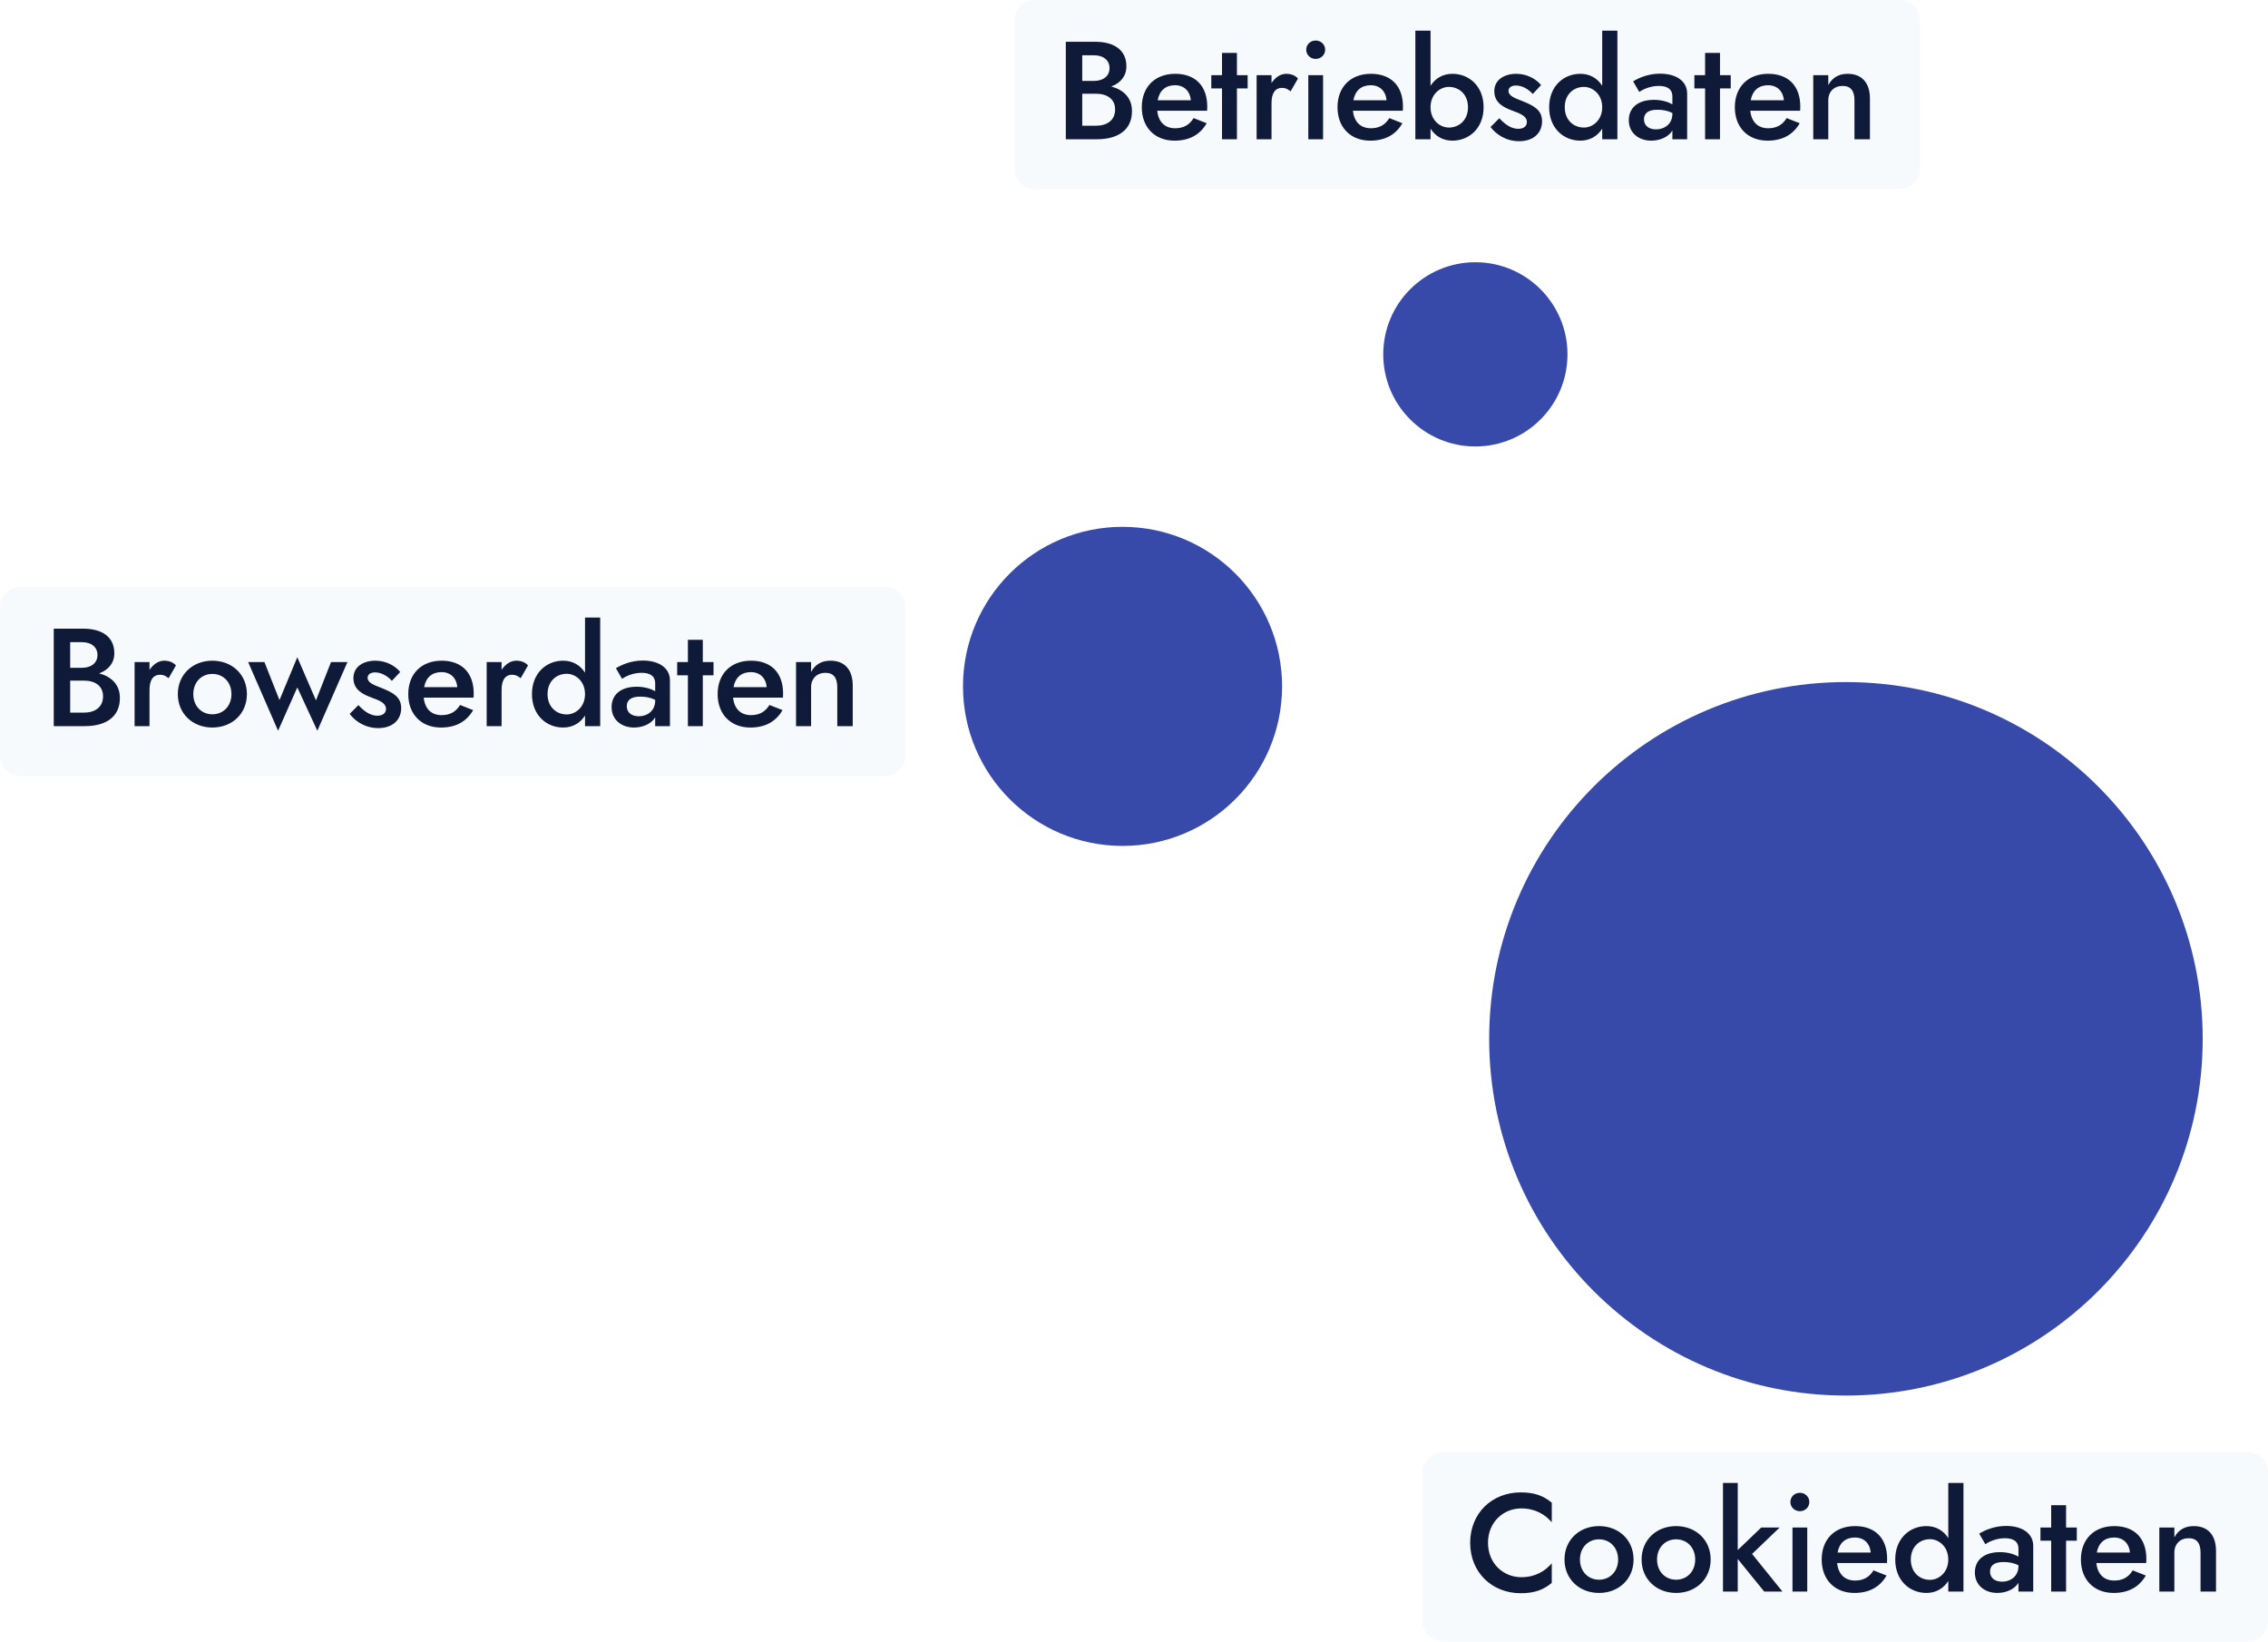
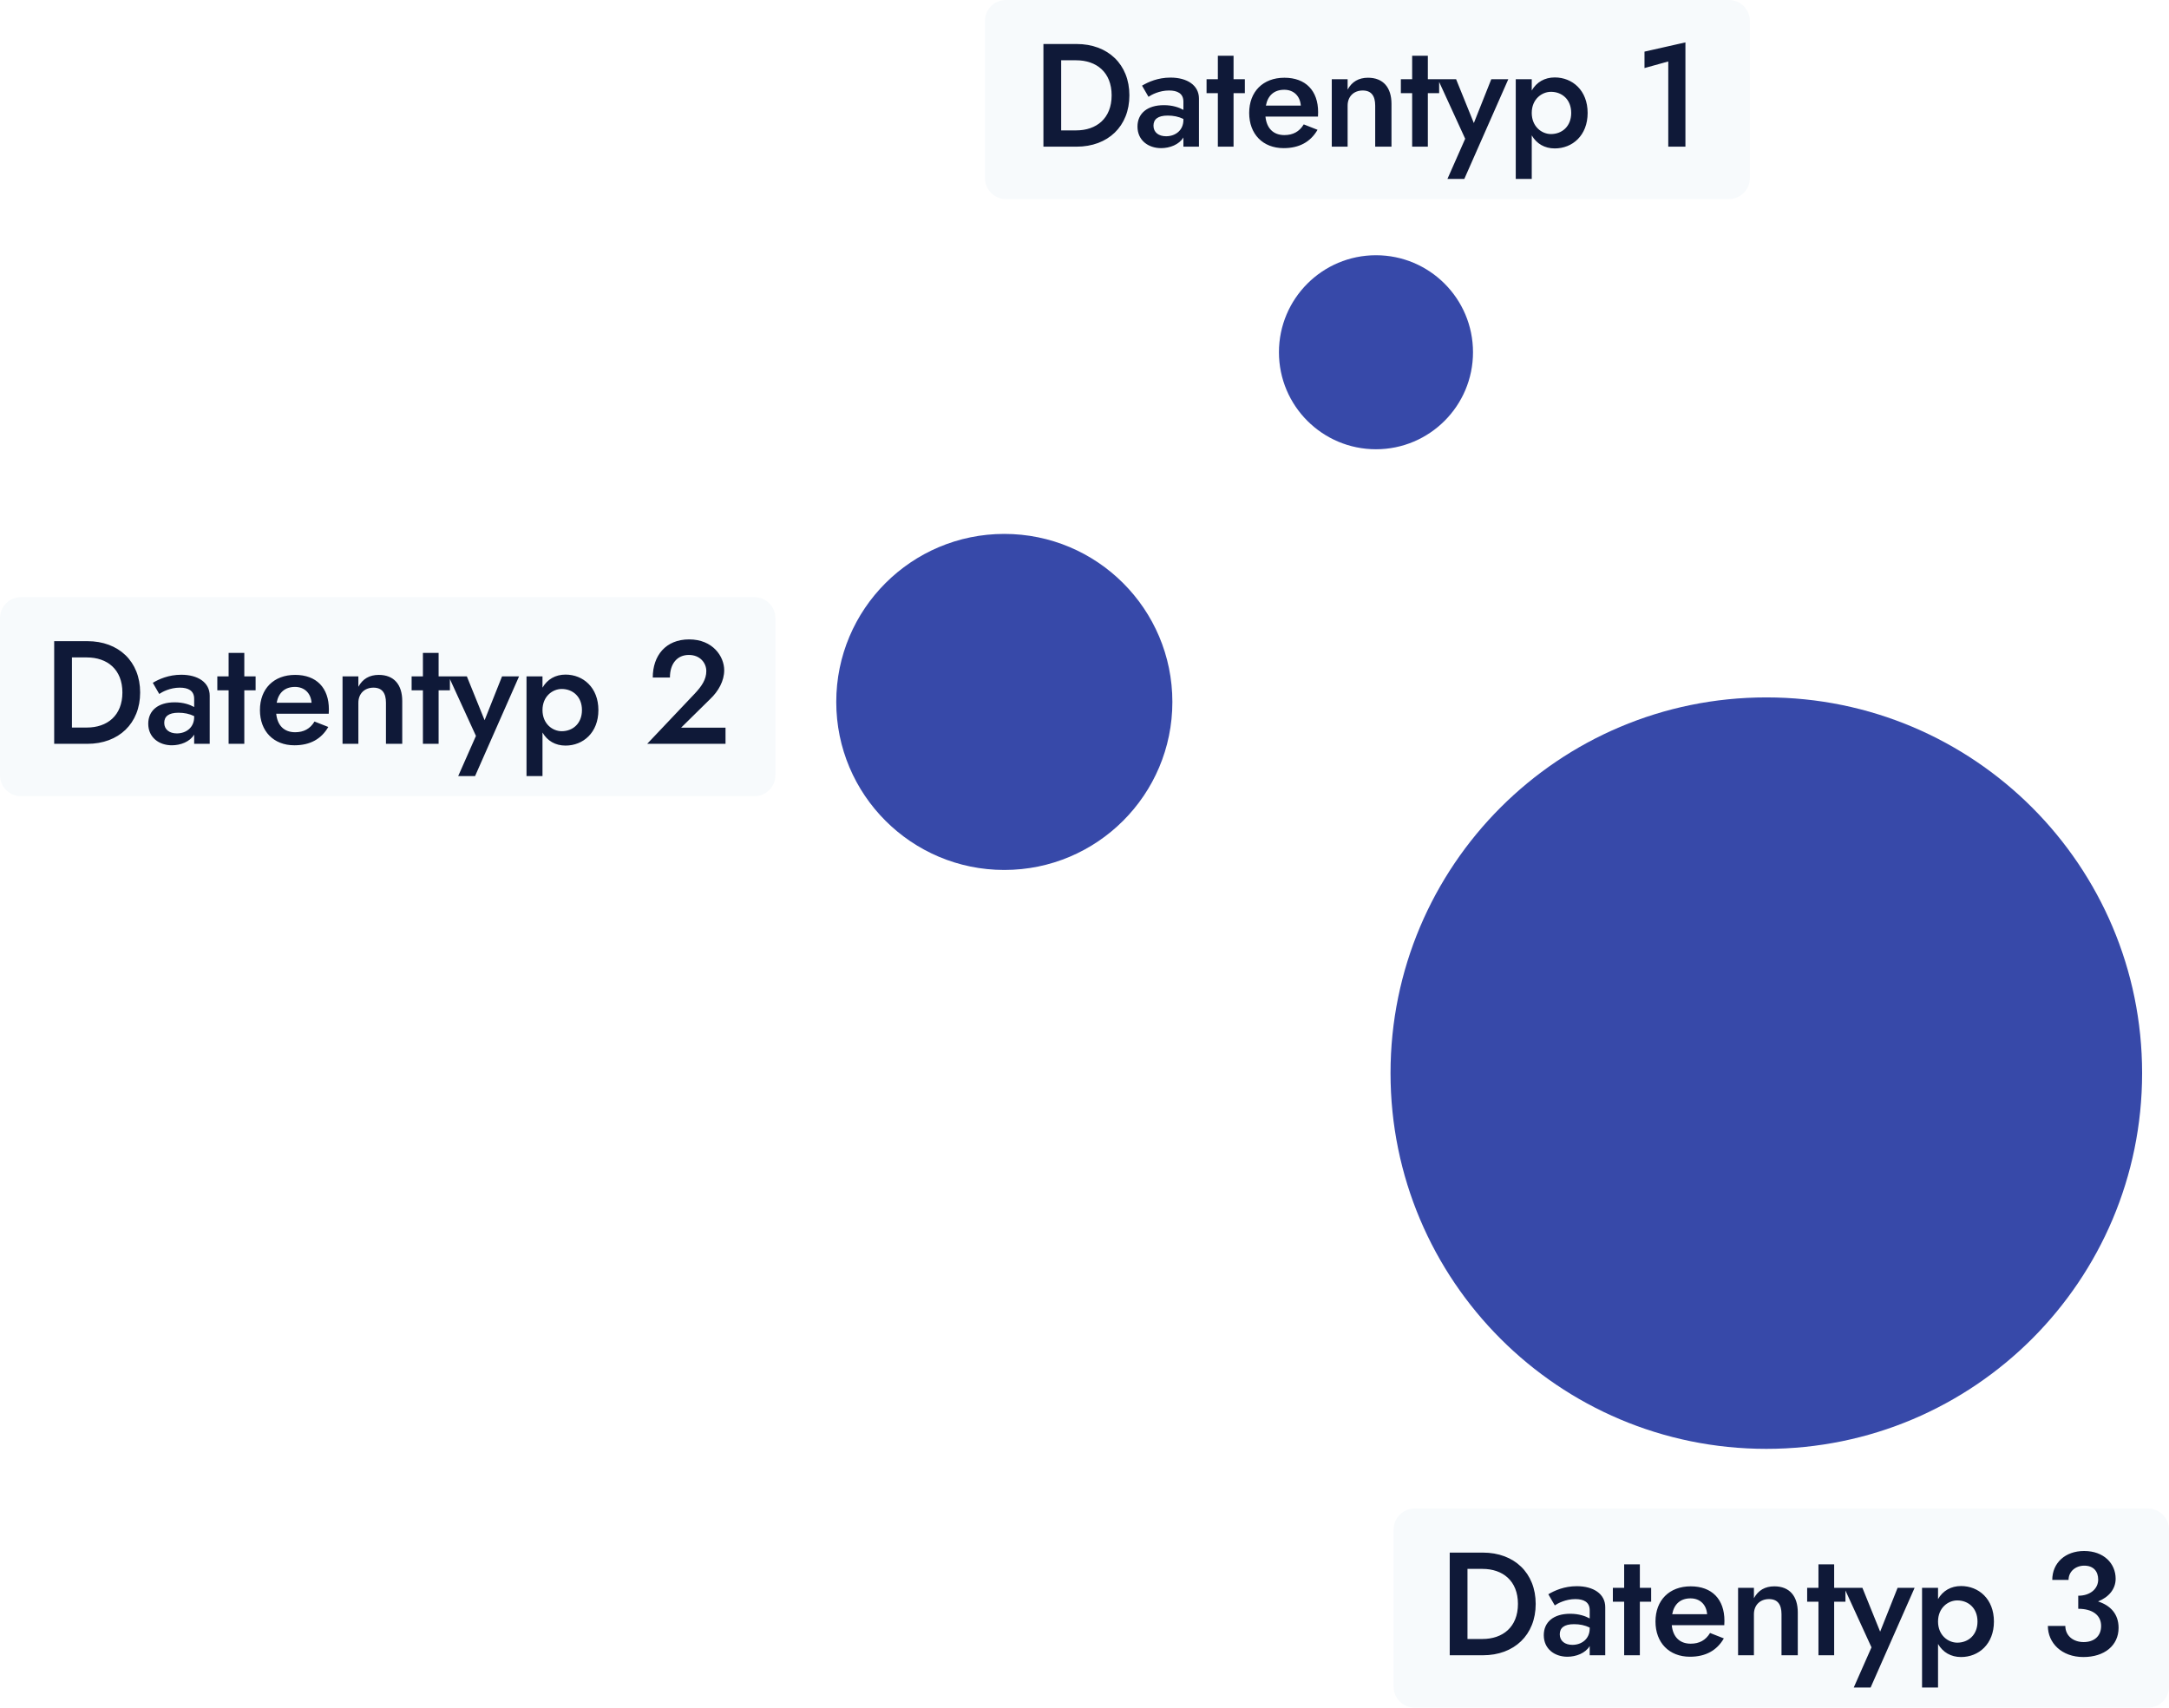
- <svg xmlns="http://www.w3.org/2000/svg" width="228" height="165" viewBox="0 0 228 165" fill="none">
-   <path d="M112.847 85.04C121.705 85.04 128.886 77.86 128.886 69.002C128.886 60.144 121.705 52.963 112.847 52.963C103.989 52.963 96.809 60.144 96.809 69.002C96.809 77.86 103.989 85.04 112.847 85.04Z" fill="#3749A9" />
-   <path d="M148.317 44.883C153.431 44.883 157.577 40.737 157.577 35.623C157.577 30.509 153.431 26.363 148.317 26.363C143.202 26.363 139.057 30.509 139.057 35.623C139.057 40.737 143.202 44.883 148.317 44.883Z" fill="#3749A9" />
-   <path d="M185.57 140.297C205.377 140.297 221.434 124.24 221.434 104.433C221.434 84.626 205.377 68.569 185.57 68.569C165.763 68.569 149.706 84.626 149.706 104.433C149.706 124.24 165.763 140.297 185.57 140.297Z" fill="#3749A9" />
-   <rect x="143" y="146" width="85" height="19" rx="2" fill="#F7FAFC" />
-   <path d="M149.587 155.1C149.587 153.014 151.141 151.642 152.933 151.642C154.319 151.642 155.327 152.244 155.999 153.042V151.068C155.187 150.396 154.305 150.032 152.877 150.032C149.993 150.032 147.795 152.118 147.795 155.1C147.795 158.082 149.993 160.168 152.877 160.168C154.305 160.168 155.187 159.804 155.999 159.132V157.158C155.327 157.956 154.319 158.558 152.933 158.558C151.141 158.558 149.587 157.186 149.587 155.1ZM157.278 156.78C157.278 158.754 158.776 160.14 160.75 160.14C162.724 160.14 164.222 158.754 164.222 156.78C164.222 154.806 162.724 153.42 160.75 153.42C158.776 153.42 157.278 154.806 157.278 156.78ZM158.832 156.78C158.832 155.576 159.658 154.75 160.75 154.75C161.842 154.75 162.668 155.576 162.668 156.78C162.668 157.984 161.842 158.81 160.75 158.81C159.658 158.81 158.832 157.984 158.832 156.78ZM165.027 156.78C165.027 158.754 166.525 160.14 168.499 160.14C170.473 160.14 171.971 158.754 171.971 156.78C171.971 154.806 170.473 153.42 168.499 153.42C166.525 153.42 165.027 154.806 165.027 156.78ZM166.581 156.78C166.581 155.576 167.407 154.75 168.499 154.75C169.591 154.75 170.417 155.576 170.417 156.78C170.417 157.984 169.591 158.81 168.499 158.81C167.407 158.81 166.581 157.984 166.581 156.78ZM177.06 153.56L174.694 155.828V149.08H173.21V160H174.694V156.724L177.354 160H179.188L176.136 156.22L178.908 153.56H177.06ZM179.987 150.998C179.987 151.516 180.407 151.922 180.939 151.922C181.471 151.922 181.891 151.516 181.891 150.998C181.891 150.48 181.471 150.074 180.939 150.074C180.407 150.074 179.987 150.48 179.987 150.998ZM180.197 153.56V160H181.681V153.56H180.197ZM186.422 160.14C187.906 160.14 188.984 159.552 189.656 158.39L188.34 157.872C187.92 158.572 187.304 158.894 186.492 158.894C185.442 158.894 184.798 158.25 184.686 157.13H189.698C189.698 157.06 189.712 156.878 189.712 156.71C189.712 154.652 188.522 153.42 186.492 153.42C184.448 153.42 183.132 154.75 183.132 156.78C183.132 158.796 184.434 160.14 186.422 160.14ZM186.478 154.568C187.374 154.568 187.99 155.156 188.06 156.08H184.728C184.91 155.1 185.526 154.568 186.478 154.568ZM190.525 156.78C190.525 158.894 191.981 160.14 193.661 160.14C194.599 160.14 195.369 159.706 195.859 158.936V160H197.385V149.08H195.859V154.624C195.369 153.854 194.599 153.42 193.661 153.42C191.981 153.42 190.525 154.666 190.525 156.78ZM192.093 156.78C192.093 155.492 192.975 154.736 194.025 154.736C194.893 154.736 195.859 155.464 195.859 156.78C195.859 158.096 194.893 158.824 194.025 158.824C192.975 158.824 192.093 158.068 192.093 156.78ZM199.582 155.24C199.862 155.044 200.618 154.638 201.542 154.638C202.34 154.638 202.914 154.918 202.914 155.702V156.486C202.508 156.262 201.892 156.038 201.052 156.038C199.456 156.038 198.532 156.836 198.532 158.082C198.532 159.398 199.568 160.14 200.786 160.14C201.612 160.14 202.508 159.804 202.914 159.118V160H204.398V155.408C204.398 154.134 203.264 153.406 201.682 153.406C200.478 153.406 199.554 153.826 198.966 154.176L199.582 155.24ZM200.058 157.998C200.058 157.396 200.464 157.032 201.416 157.032C201.962 157.032 202.452 157.13 202.914 157.354V157.452C202.914 158.432 202.158 159.006 201.262 159.006C200.562 159.006 200.058 158.642 200.058 157.998ZM205.125 153.56V154.89H206.203V160H207.701V154.89H208.779V153.56H207.701V151.32H206.203V153.56H205.125ZM212.481 160.14C213.965 160.14 215.043 159.552 215.715 158.39L214.399 157.872C213.979 158.572 213.363 158.894 212.551 158.894C211.501 158.894 210.857 158.25 210.745 157.13H215.757C215.757 157.06 215.771 156.878 215.771 156.71C215.771 154.652 214.581 153.42 212.551 153.42C210.507 153.42 209.191 154.75 209.191 156.78C209.191 158.796 210.493 160.14 212.481 160.14ZM212.537 154.568C213.433 154.568 214.049 155.156 214.119 156.08H210.787C210.969 155.1 211.585 154.568 212.537 154.568ZM221.219 156.08V160H222.773V155.912C222.773 154.358 221.989 153.42 220.533 153.42C219.651 153.42 218.993 153.798 218.587 154.554V153.56H217.075V160H218.587V156.08C218.587 155.212 219.175 154.638 220.029 154.638C220.841 154.638 221.219 155.142 221.219 156.08Z" fill="#0F1938" />
-   <rect x="102" width="91" height="19" rx="2" fill="#F7FAFC" />
-   <path d="M113.795 11.172C113.795 9.8 112.913 9.016 111.709 8.694C112.661 8.344 113.235 7.644 113.235 6.664C113.235 4.998 111.961 4.2 110.099 4.2H107.145V14H110.267C112.325 14 113.795 13.118 113.795 11.172ZM109.987 5.558C110.897 5.558 111.541 6.034 111.541 6.846C111.541 7.658 110.897 8.134 109.987 8.134H108.797V5.558H109.987ZM108.797 12.642V9.422H110.169C111.289 9.422 112.101 9.94 112.101 11.004C112.101 12.096 111.289 12.642 110.169 12.642H108.797ZM118.073 14.14C119.557 14.14 120.635 13.552 121.307 12.39L119.991 11.872C119.571 12.572 118.955 12.894 118.143 12.894C117.093 12.894 116.449 12.25 116.337 11.13H121.349C121.349 11.06 121.363 10.878 121.363 10.71C121.363 8.652 120.173 7.42 118.143 7.42C116.099 7.42 114.783 8.75 114.783 10.78C114.783 12.796 116.085 14.14 118.073 14.14ZM118.129 8.568C119.025 8.568 119.641 9.156 119.711 10.08H116.379C116.561 9.1 117.177 8.568 118.129 8.568ZM121.771 7.56V8.89H122.849V14H124.347V8.89H125.425V7.56H124.347V5.32H122.849V7.56H121.771ZM129.743 9.184L130.485 7.896C130.191 7.56 129.757 7.42 129.295 7.42C128.749 7.42 128.203 7.77 127.825 8.344V7.56H126.327V14H127.825V10.374C127.825 9.45 128.133 8.834 128.889 8.834C129.253 8.834 129.463 8.96 129.743 9.184ZM131.313 4.998C131.313 5.516 131.733 5.922 132.265 5.922C132.797 5.922 133.217 5.516 133.217 4.998C133.217 4.48 132.797 4.074 132.265 4.074C131.733 4.074 131.313 4.48 131.313 4.998ZM131.523 7.56V14H133.007V7.56H131.523ZM137.748 14.14C139.232 14.14 140.31 13.552 140.982 12.39L139.666 11.872C139.246 12.572 138.63 12.894 137.818 12.894C136.768 12.894 136.124 12.25 136.012 11.13H141.024C141.024 11.06 141.038 10.878 141.038 10.71C141.038 8.652 139.848 7.42 137.818 7.42C135.774 7.42 134.458 8.75 134.458 10.78C134.458 12.796 135.76 14.14 137.748 14.14ZM137.804 8.568C138.7 8.568 139.316 9.156 139.386 10.08H136.054C136.236 9.1 136.852 8.568 137.804 8.568ZM149.145 10.78C149.145 8.666 147.689 7.42 146.009 7.42C145.071 7.42 144.301 7.854 143.811 8.624V3.08H142.285V14H143.811V12.936C144.301 13.706 145.071 14.14 146.009 14.14C147.689 14.14 149.145 12.894 149.145 10.78ZM147.577 10.78C147.577 12.068 146.695 12.824 145.645 12.824C144.777 12.824 143.811 12.096 143.811 10.78C143.811 9.464 144.777 8.736 145.645 8.736C146.695 8.736 147.577 9.492 147.577 10.78ZM150.725 11.886L149.843 12.768C150.403 13.51 151.397 14.196 152.727 14.196C154.127 14.196 155.023 13.398 155.023 12.18C155.023 11.018 154.113 10.598 153.049 10.164C152.251 9.856 151.649 9.632 151.649 9.142C151.649 8.792 151.957 8.596 152.391 8.596C153.021 8.596 153.665 8.96 154.085 9.45L154.925 8.554C154.393 7.91 153.483 7.42 152.433 7.42C151.243 7.42 150.221 8.008 150.221 9.17C150.221 10.346 151.173 10.808 152.055 11.13C152.909 11.438 153.497 11.704 153.497 12.264C153.497 12.684 153.175 12.95 152.629 12.95C151.971 12.95 151.355 12.572 150.725 11.886ZM155.735 10.78C155.735 12.894 157.191 14.14 158.871 14.14C159.809 14.14 160.579 13.706 161.069 12.936V14H162.595V3.08H161.069V8.624C160.579 7.854 159.809 7.42 158.871 7.42C157.191 7.42 155.735 8.666 155.735 10.78ZM157.303 10.78C157.303 9.492 158.185 8.736 159.235 8.736C160.103 8.736 161.069 9.464 161.069 10.78C161.069 12.096 160.103 12.824 159.235 12.824C158.185 12.824 157.303 12.068 157.303 10.78ZM164.792 9.24C165.072 9.044 165.828 8.638 166.752 8.638C167.55 8.638 168.124 8.918 168.124 9.702V10.486C167.718 10.262 167.102 10.038 166.262 10.038C164.666 10.038 163.742 10.836 163.742 12.082C163.742 13.398 164.778 14.14 165.996 14.14C166.822 14.14 167.718 13.804 168.124 13.118V14H169.608V9.408C169.608 8.134 168.474 7.406 166.892 7.406C165.688 7.406 164.764 7.826 164.176 8.176L164.792 9.24ZM165.268 11.998C165.268 11.396 165.674 11.032 166.626 11.032C167.172 11.032 167.662 11.13 168.124 11.354V11.452C168.124 12.432 167.368 13.006 166.472 13.006C165.772 13.006 165.268 12.642 165.268 11.998ZM170.334 7.56V8.89H171.412V14H172.91V8.89H173.988V7.56H172.91V5.32H171.412V7.56H170.334ZM177.691 14.14C179.175 14.14 180.253 13.552 180.925 12.39L179.609 11.872C179.189 12.572 178.573 12.894 177.761 12.894C176.711 12.894 176.067 12.25 175.955 11.13H180.967C180.967 11.06 180.981 10.878 180.981 10.71C180.981 8.652 179.791 7.42 177.761 7.42C175.717 7.42 174.401 8.75 174.401 10.78C174.401 12.796 175.703 14.14 177.691 14.14ZM177.747 8.568C178.643 8.568 179.259 9.156 179.329 10.08H175.997C176.179 9.1 176.795 8.568 177.747 8.568ZM186.428 10.08V14H187.982V9.912C187.982 8.358 187.198 7.42 185.742 7.42C184.86 7.42 184.202 7.798 183.796 8.554V7.56H182.284V14H183.796V10.08C183.796 9.212 184.384 8.638 185.238 8.638C186.05 8.638 186.428 9.142 186.428 10.08Z" fill="#0F1938" />
-   <rect y="59" width="91" height="19" rx="2" fill="#F7FAFC" />
-   <path d="M12.053 70.172C12.053 68.8 11.171 68.016 9.967 67.694C10.919 67.344 11.493 66.644 11.493 65.664C11.493 63.998 10.219 63.2 8.357 63.2H5.403V73H8.525C10.583 73 12.053 72.118 12.053 70.172ZM8.245 64.558C9.155 64.558 9.799 65.034 9.799 65.846C9.799 66.658 9.155 67.134 8.245 67.134H7.055V64.558H8.245ZM7.055 71.642V68.422H8.427C9.547 68.422 10.359 68.94 10.359 70.004C10.359 71.096 9.547 71.642 8.427 71.642H7.055ZM16.948 68.184L17.689 66.896C17.395 66.56 16.962 66.42 16.5 66.42C15.954 66.42 15.408 66.77 15.03 67.344V66.56H13.531V73H15.03V69.374C15.03 68.45 15.338 67.834 16.093 67.834C16.457 67.834 16.668 67.96 16.948 68.184ZM17.878 69.78C17.878 71.754 19.376 73.14 21.35 73.14C23.324 73.14 24.822 71.754 24.822 69.78C24.822 67.806 23.324 66.42 21.35 66.42C19.376 66.42 17.878 67.806 17.878 69.78ZM19.432 69.78C19.432 68.576 20.258 67.75 21.35 67.75C22.442 67.75 23.268 68.576 23.268 69.78C23.268 70.984 22.442 71.81 21.35 71.81C20.258 71.81 19.432 70.984 19.432 69.78ZM24.946 66.56L27.956 73.462L29.888 69.108L31.904 73.462L34.928 66.56H33.276L31.764 70.41L29.888 66.07L28.096 70.382L26.584 66.56H24.946ZM36.032 70.886L35.151 71.768C35.711 72.51 36.705 73.196 38.035 73.196C39.434 73.196 40.331 72.398 40.331 71.18C40.331 70.018 39.42 69.598 38.356 69.164C37.559 68.856 36.956 68.632 36.956 68.142C36.956 67.792 37.264 67.596 37.699 67.596C38.328 67.596 38.972 67.96 39.392 68.45L40.233 67.554C39.7 66.91 38.791 66.42 37.74 66.42C36.55 66.42 35.529 67.008 35.529 68.17C35.529 69.346 36.48 69.808 37.362 70.13C38.217 70.438 38.804 70.704 38.804 71.264C38.804 71.684 38.483 71.95 37.937 71.95C37.279 71.95 36.663 71.572 36.032 70.886ZM44.332 73.14C45.816 73.14 46.894 72.552 47.566 71.39L46.25 70.872C45.83 71.572 45.214 71.894 44.402 71.894C43.352 71.894 42.708 71.25 42.596 70.13H47.608C47.608 70.06 47.622 69.878 47.622 69.71C47.622 67.652 46.432 66.42 44.402 66.42C42.358 66.42 41.042 67.75 41.042 69.78C41.042 71.796 42.344 73.14 44.332 73.14ZM44.388 67.568C45.284 67.568 45.9 68.156 45.97 69.08H42.638C42.82 68.1 43.436 67.568 44.388 67.568ZM52.341 68.184L53.083 66.896C52.789 66.56 52.355 66.42 51.893 66.42C51.347 66.42 50.801 66.77 50.423 67.344V66.56H48.925V73H50.423V69.374C50.423 68.45 50.731 67.834 51.487 67.834C51.851 67.834 52.061 67.96 52.341 68.184ZM53.477 69.78C53.477 71.894 54.933 73.14 56.613 73.14C57.551 73.14 58.321 72.706 58.811 71.936V73H60.337V62.08H58.811V67.624C58.321 66.854 57.551 66.42 56.613 66.42C54.933 66.42 53.477 67.666 53.477 69.78ZM55.045 69.78C55.045 68.492 55.927 67.736 56.977 67.736C57.845 67.736 58.811 68.464 58.811 69.78C58.811 71.096 57.845 71.824 56.977 71.824C55.927 71.824 55.045 71.068 55.045 69.78ZM62.533 68.24C62.813 68.044 63.569 67.638 64.493 67.638C65.291 67.638 65.865 67.918 65.865 68.702V69.486C65.459 69.262 64.843 69.038 64.003 69.038C62.407 69.038 61.483 69.836 61.483 71.082C61.483 72.398 62.519 73.14 63.737 73.14C64.563 73.14 65.459 72.804 65.865 72.118V73H67.349V68.408C67.349 67.134 66.215 66.406 64.633 66.406C63.429 66.406 62.505 66.826 61.917 67.176L62.533 68.24ZM63.009 70.998C63.009 70.396 63.415 70.032 64.367 70.032C64.913 70.032 65.403 70.13 65.865 70.354V70.452C65.865 71.432 65.109 72.006 64.213 72.006C63.513 72.006 63.009 71.642 63.009 70.998ZM68.076 66.56V67.89H69.154V73H70.652V67.89H71.73V66.56H70.652V64.32H69.154V66.56H68.076ZM75.433 73.14C76.917 73.14 77.995 72.552 78.667 71.39L77.351 70.872C76.931 71.572 76.315 71.894 75.503 71.894C74.453 71.894 73.809 71.25 73.697 70.13H78.709C78.709 70.06 78.723 69.878 78.723 69.71C78.723 67.652 77.533 66.42 75.503 66.42C73.459 66.42 72.143 67.75 72.143 69.78C72.143 71.796 73.445 73.14 75.433 73.14ZM75.489 67.568C76.385 67.568 77.001 68.156 77.071 69.08H73.739C73.921 68.1 74.537 67.568 75.489 67.568ZM84.17 69.08V73H85.724V68.912C85.724 67.358 84.94 66.42 83.484 66.42C82.602 66.42 81.944 66.798 81.538 67.554V66.56H80.026V73H81.538V69.08C81.538 68.212 82.126 67.638 82.98 67.638C83.792 67.638 84.17 68.142 84.17 69.08Z" fill="#0F1938" />
+ <svg xmlns="http://www.w3.org/2000/svg" width="207" height="163" viewBox="0 0 207 163" fill="none">
+   <path d="M95.847 83.04C104.705 83.04 111.886 75.86 111.886 67.002C111.886 58.144 104.705 50.963 95.847 50.963C86.989 50.963 79.809 58.144 79.809 67.002C79.809 75.86 86.989 83.04 95.847 83.04Z" fill="#3749A9" />
+   <path d="M131.317 42.883C136.431 42.883 140.577 38.737 140.577 33.623C140.577 28.509 136.431 24.363 131.317 24.363C126.202 24.363 122.057 28.509 122.057 33.623C122.057 38.737 126.202 42.883 131.317 42.883Z" fill="#3749A9" />
+   <path d="M168.57 138.297C188.377 138.297 204.434 122.24 204.434 102.433C204.434 82.626 188.377 66.569 168.57 66.569C148.763 66.569 132.706 82.626 132.706 102.433C132.706 122.24 148.763 138.297 168.57 138.297Z" fill="#3749A9" />
+   <rect x="133" y="144" width="74" height="19" rx="2" fill="#F7FAFC" />
+   <path d="M141.52 158C144.516 158 146.56 156.054 146.56 153.1C146.56 150.146 144.516 148.2 141.52 148.2H138.356V158H141.52ZM141.478 149.754C143.41 149.754 144.866 150.888 144.866 153.1C144.866 155.312 143.41 156.446 141.478 156.446H140.05V149.754H141.478ZM148.382 153.24C148.662 153.044 149.418 152.638 150.342 152.638C151.14 152.638 151.714 152.918 151.714 153.702V154.486C151.308 154.262 150.692 154.038 149.852 154.038C148.256 154.038 147.332 154.836 147.332 156.082C147.332 157.398 148.368 158.14 149.586 158.14C150.412 158.14 151.308 157.804 151.714 157.118V158H153.198V153.408C153.198 152.134 152.064 151.406 150.482 151.406C149.278 151.406 148.354 151.826 147.766 152.176L148.382 153.24ZM148.858 155.998C148.858 155.396 149.264 155.032 150.216 155.032C150.762 155.032 151.252 155.13 151.714 155.354V155.452C151.714 156.432 150.958 157.006 150.062 157.006C149.362 157.006 148.858 156.642 148.858 155.998ZM153.925 151.56V152.89H155.003V158H156.501V152.89H157.579V151.56H156.501V149.32H155.003V151.56H153.925ZM161.282 158.14C162.766 158.14 163.844 157.552 164.516 156.39L163.2 155.872C162.78 156.572 162.164 156.894 161.352 156.894C160.302 156.894 159.658 156.25 159.546 155.13H164.558C164.558 155.06 164.572 154.878 164.572 154.71C164.572 152.652 163.382 151.42 161.352 151.42C159.308 151.42 157.992 152.75 157.992 154.78C157.992 156.796 159.294 158.14 161.282 158.14ZM161.338 152.568C162.234 152.568 162.85 153.156 162.92 154.08H159.588C159.77 153.1 160.386 152.568 161.338 152.568ZM170.019 154.08V158H171.573V153.912C171.573 152.358 170.789 151.42 169.333 151.42C168.451 151.42 167.793 151.798 167.387 152.554V151.56H165.875V158H167.387V154.08C167.387 153.212 167.975 152.638 168.829 152.638C169.641 152.638 170.019 153.142 170.019 154.08ZM172.468 151.56V152.89H173.546V158H175.044V152.89H176.122V151.56H175.044V149.32H173.546V151.56H172.468ZM182.723 151.56H181.099L179.433 155.746L177.739 151.56H176.003L178.607 157.244L176.913 161.08H178.523L182.723 151.56ZM184.958 161.08V156.922C185.42 157.72 186.19 158.168 187.156 158.168C188.836 158.168 190.292 156.936 190.292 154.78C190.292 152.624 188.836 151.392 187.156 151.392C186.19 151.392 185.42 151.84 184.958 152.638V151.56H183.432V161.08H184.958ZM188.724 154.78C188.724 156.068 187.842 156.796 186.792 156.796C185.924 156.796 184.958 156.096 184.958 154.78C184.958 153.464 185.924 152.764 186.792 152.764C187.842 152.764 188.724 153.492 188.724 154.78ZM198.828 158.168C200.844 158.168 202.188 157.062 202.188 155.382C202.188 154.052 201.404 153.24 200.228 152.862C201.25 152.456 201.908 151.686 201.908 150.692C201.908 149.25 200.788 148.046 198.898 148.046C197.092 148.046 195.86 149.194 195.86 150.804H197.414C197.414 150.02 198.072 149.446 198.912 149.446C199.794 149.446 200.242 149.992 200.242 150.776C200.242 151.616 199.528 152.316 198.338 152.316V153.562C199.668 153.562 200.522 154.15 200.522 155.2C200.522 156.18 199.85 156.74 198.856 156.74C197.862 156.74 197.106 156.138 197.106 155.2H195.44C195.44 156.81 196.742 158.168 198.828 158.168Z" fill="#0F1938" />
+   <rect x="94" width="73" height="19" rx="2" fill="#F7FAFC" />
+   <path d="M102.744 14C105.74 14 107.784 12.054 107.784 9.1C107.784 6.146 105.74 4.2 102.744 4.2H99.58V14H102.744ZM102.702 5.754C104.634 5.754 106.09 6.888 106.09 9.1C106.09 11.312 104.634 12.446 102.702 12.446H101.274V5.754H102.702ZM109.607 9.24C109.887 9.044 110.643 8.638 111.567 8.638C112.365 8.638 112.939 8.918 112.939 9.702V10.486C112.533 10.262 111.917 10.038 111.077 10.038C109.481 10.038 108.557 10.836 108.557 12.082C108.557 13.398 109.593 14.14 110.811 14.14C111.637 14.14 112.533 13.804 112.939 13.118V14H114.423V9.408C114.423 8.134 113.289 7.406 111.707 7.406C110.503 7.406 109.579 7.826 108.991 8.176L109.607 9.24ZM110.083 11.998C110.083 11.396 110.489 11.032 111.441 11.032C111.987 11.032 112.477 11.13 112.939 11.354V11.452C112.939 12.432 112.183 13.006 111.287 13.006C110.587 13.006 110.083 12.642 110.083 11.998ZM115.149 7.56V8.89H116.227V14H117.725V8.89H118.803V7.56H117.725V5.32H116.227V7.56H115.149ZM122.506 14.14C123.99 14.14 125.068 13.552 125.74 12.39L124.424 11.872C124.004 12.572 123.388 12.894 122.576 12.894C121.526 12.894 120.882 12.25 120.77 11.13H125.782C125.782 11.06 125.796 10.878 125.796 10.71C125.796 8.652 124.606 7.42 122.576 7.42C120.532 7.42 119.216 8.75 119.216 10.78C119.216 12.796 120.518 14.14 122.506 14.14ZM122.562 8.568C123.458 8.568 124.074 9.156 124.144 10.08H120.812C120.994 9.1 121.61 8.568 122.562 8.568ZM131.243 10.08V14H132.797V9.912C132.797 8.358 132.013 7.42 130.557 7.42C129.675 7.42 129.017 7.798 128.611 8.554V7.56H127.099V14H128.611V10.08C128.611 9.212 129.199 8.638 130.053 8.638C130.865 8.638 131.243 9.142 131.243 10.08ZM133.692 7.56V8.89H134.77V14H136.268V8.89H137.346V7.56H136.268V5.32H134.77V7.56H133.692ZM143.947 7.56H142.323L140.657 11.746L138.963 7.56H137.227L139.831 13.244L138.137 17.08H139.747L143.947 7.56ZM146.183 17.08V12.922C146.645 13.72 147.415 14.168 148.381 14.168C150.061 14.168 151.517 12.936 151.517 10.78C151.517 8.624 150.061 7.392 148.381 7.392C147.415 7.392 146.645 7.84 146.183 8.638V7.56H144.657V17.08H146.183ZM149.949 10.78C149.949 12.068 149.067 12.796 148.017 12.796C147.149 12.796 146.183 12.096 146.183 10.78C146.183 9.464 147.149 8.764 148.017 8.764C149.067 8.764 149.949 9.492 149.949 10.78ZM156.944 6.496L159.212 5.866V14H160.85V4.046L156.944 4.928V6.496Z" fill="#0F1938" />
+   <rect y="57" width="74" height="19" rx="2" fill="#F7FAFC" />
+   <path d="M8.335 71C11.331 71 13.375 69.054 13.375 66.1C13.375 63.146 11.331 61.2 8.335 61.2H5.171V71H8.335ZM8.293 62.754C10.225 62.754 11.681 63.888 11.681 66.1C11.681 68.312 10.225 69.446 8.293 69.446H6.865V62.754H8.293ZM15.198 66.24C15.478 66.044 16.234 65.638 17.158 65.638C17.956 65.638 18.53 65.918 18.53 66.702V67.486C18.124 67.262 17.508 67.038 16.668 67.038C15.072 67.038 14.148 67.836 14.148 69.082C14.148 70.398 15.184 71.14 16.402 71.14C17.228 71.14 18.124 70.804 18.53 70.118V71H20.014V66.408C20.014 65.134 18.88 64.406 17.298 64.406C16.094 64.406 15.17 64.826 14.582 65.176L15.198 66.24ZM15.674 68.998C15.674 68.396 16.08 68.032 17.032 68.032C17.578 68.032 18.068 68.13 18.53 68.354V68.452C18.53 69.432 17.774 70.006 16.878 70.006C16.178 70.006 15.674 69.642 15.674 68.998ZM20.74 64.56V65.89H21.818V71H23.316V65.89H24.394V64.56H23.316V62.32H21.818V64.56H20.74ZM28.097 71.14C29.581 71.14 30.659 70.552 31.331 69.39L30.015 68.872C29.595 69.572 28.979 69.894 28.167 69.894C27.117 69.894 26.473 69.25 26.361 68.13H31.373C31.373 68.06 31.387 67.878 31.387 67.71C31.387 65.652 30.197 64.42 28.167 64.42C26.123 64.42 24.807 65.75 24.807 67.78C24.807 69.796 26.109 71.14 28.097 71.14ZM28.153 65.568C29.049 65.568 29.665 66.156 29.735 67.08H26.403C26.585 66.1 27.201 65.568 28.153 65.568ZM36.834 67.08V71H38.388V66.912C38.388 65.358 37.604 64.42 36.148 64.42C35.266 64.42 34.608 64.798 34.202 65.554V64.56H32.69V71H34.202V67.08C34.202 66.212 34.79 65.638 35.644 65.638C36.456 65.638 36.834 66.142 36.834 67.08ZM39.283 64.56V65.89H40.361V71H41.859V65.89H42.937V64.56H41.859V62.32H40.361V64.56H39.283ZM49.538 64.56H47.914L46.248 68.746L44.554 64.56H42.818L45.422 70.244L43.728 74.08H45.338L49.538 64.56ZM51.773 74.08V69.922C52.236 70.72 53.005 71.168 53.971 71.168C55.651 71.168 57.108 69.936 57.108 67.78C57.108 65.624 55.651 64.392 53.971 64.392C53.005 64.392 52.236 64.84 51.773 65.638V64.56H50.248V74.08H51.773ZM55.539 67.78C55.539 69.068 54.657 69.796 53.608 69.796C52.739 69.796 51.773 69.096 51.773 67.78C51.773 66.464 52.739 65.764 53.608 65.764C54.657 65.764 55.539 66.492 55.539 67.78ZM61.765 71H69.241V69.46H64.999L67.771 66.73C68.569 65.974 69.115 64.994 69.115 63.972C69.115 62.67 68.037 61.032 65.769 61.032C63.529 61.032 62.297 62.586 62.297 64.672H63.935C63.935 63.356 64.621 62.516 65.741 62.516C66.819 62.516 67.407 63.286 67.407 64.056C67.407 64.84 66.987 65.484 66.287 66.226L61.765 71Z" fill="#0F1938" />
</svg>
